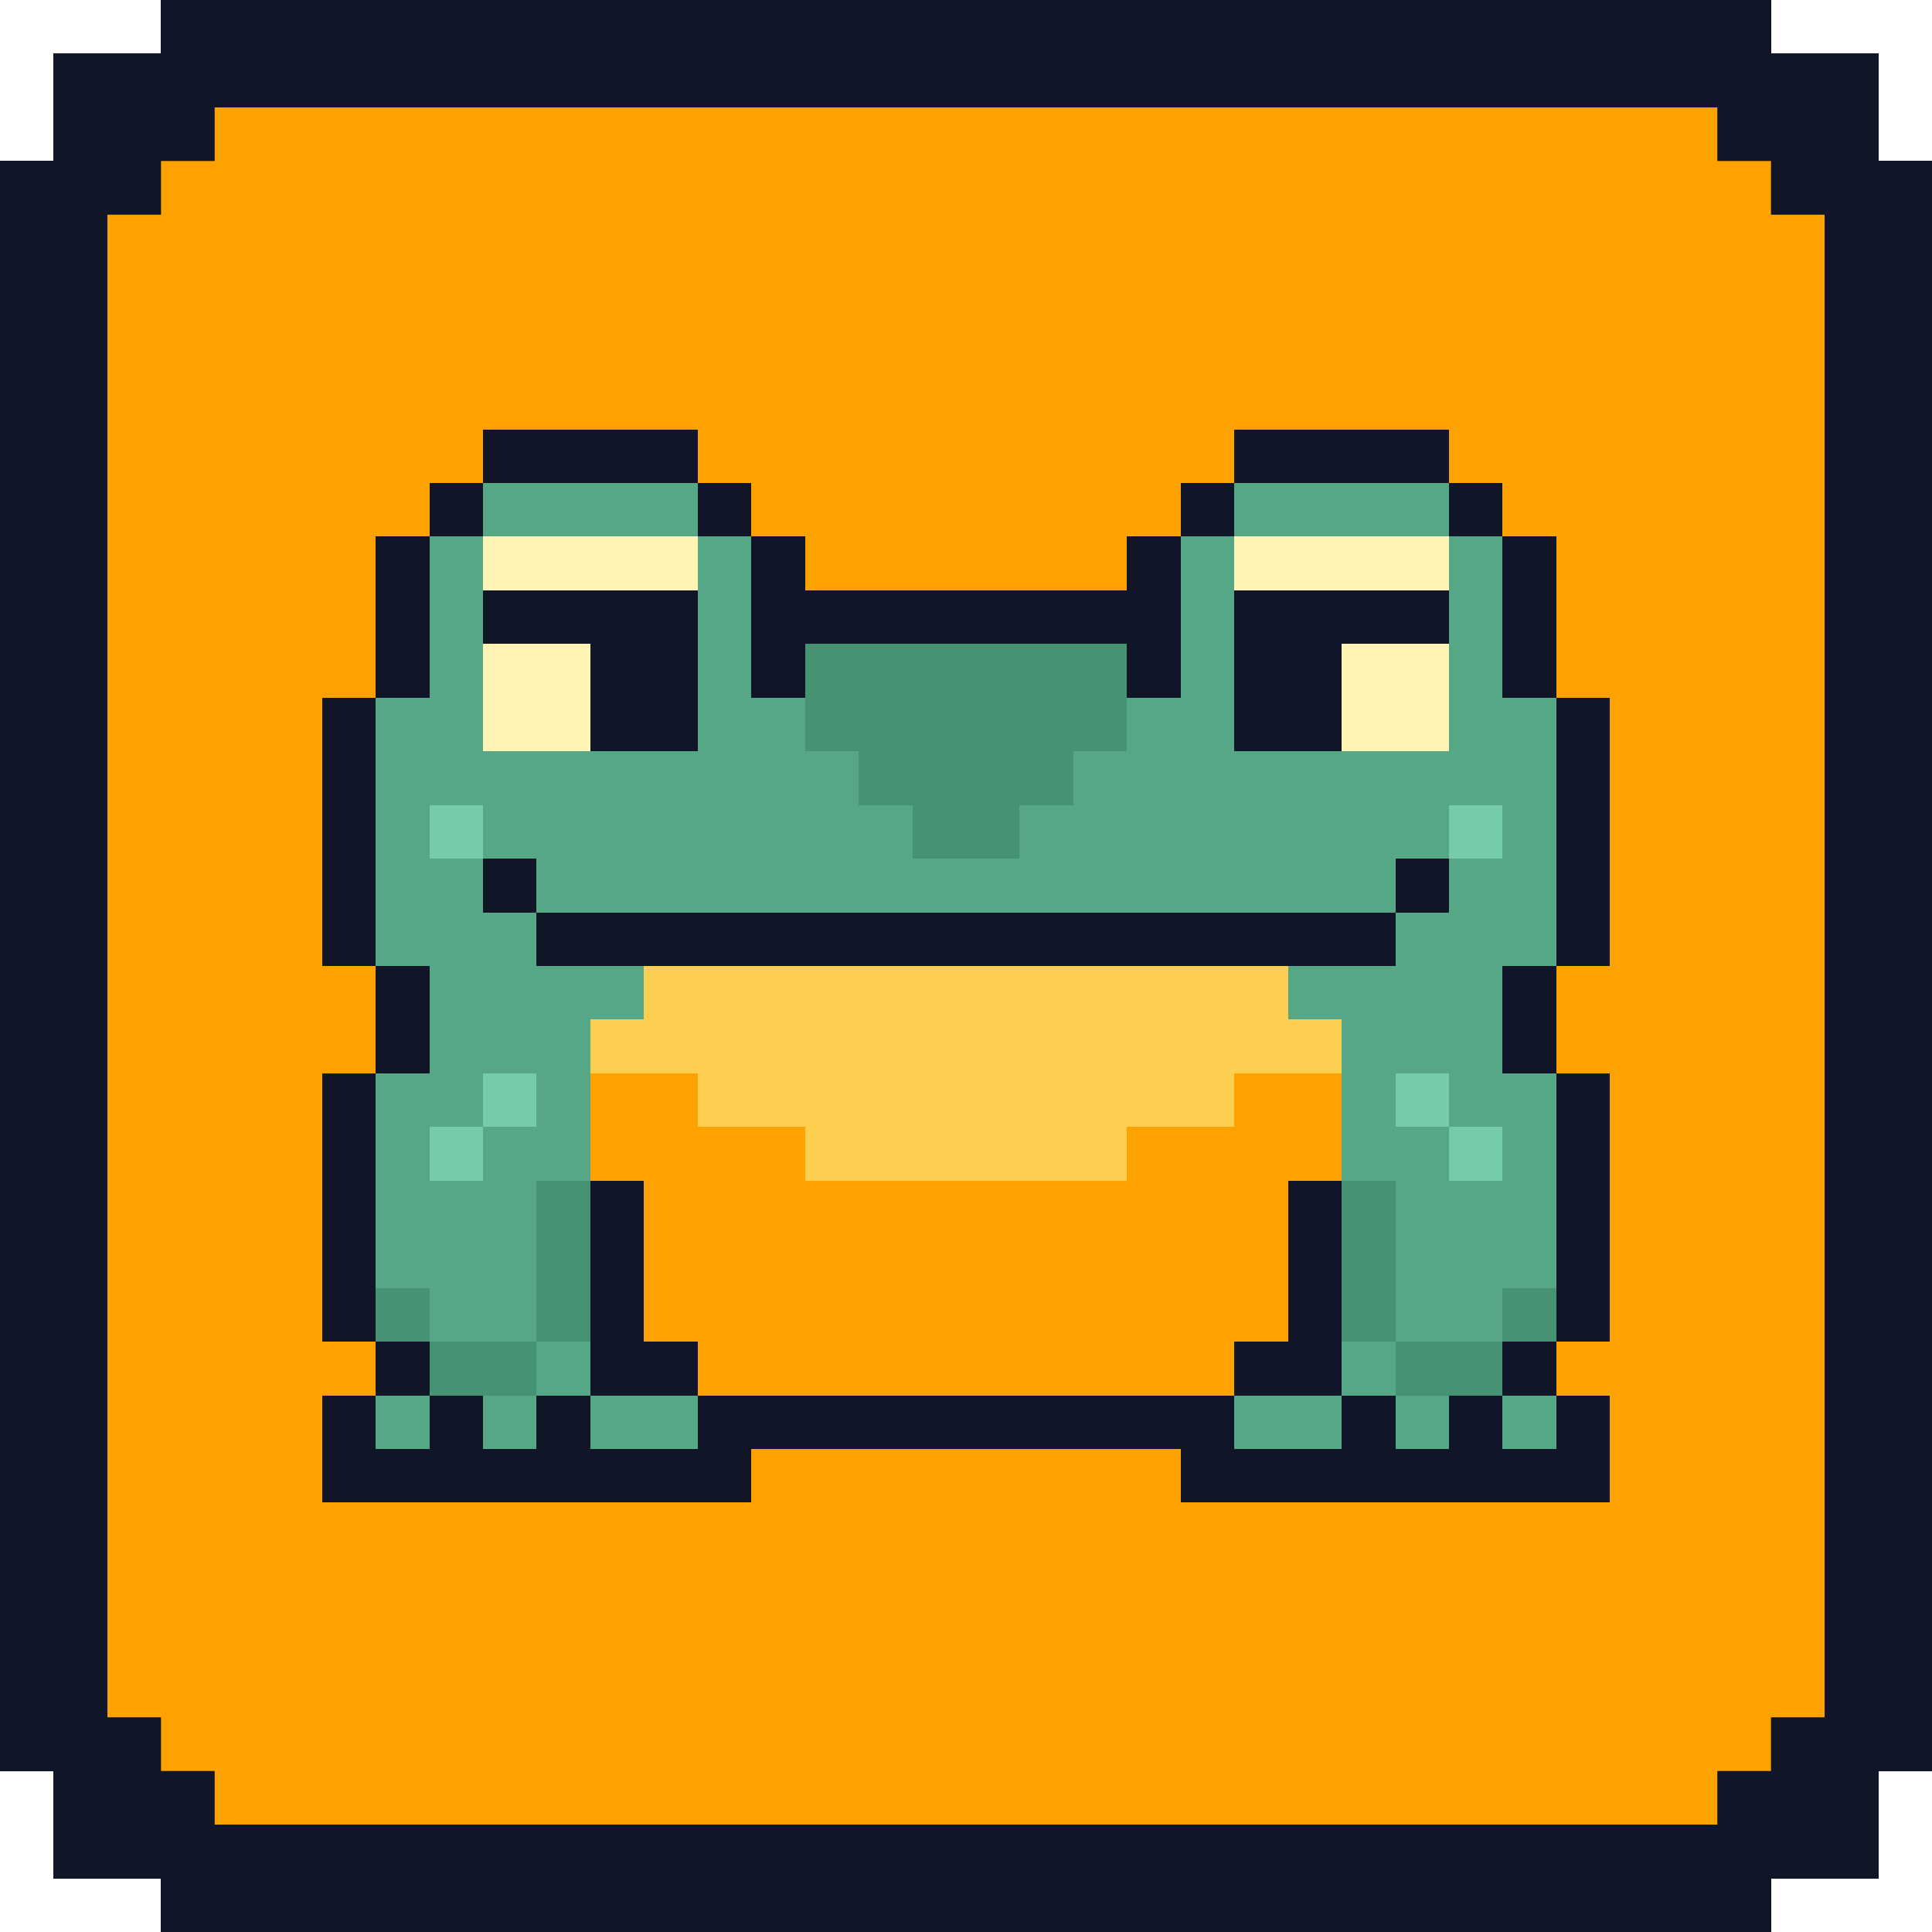
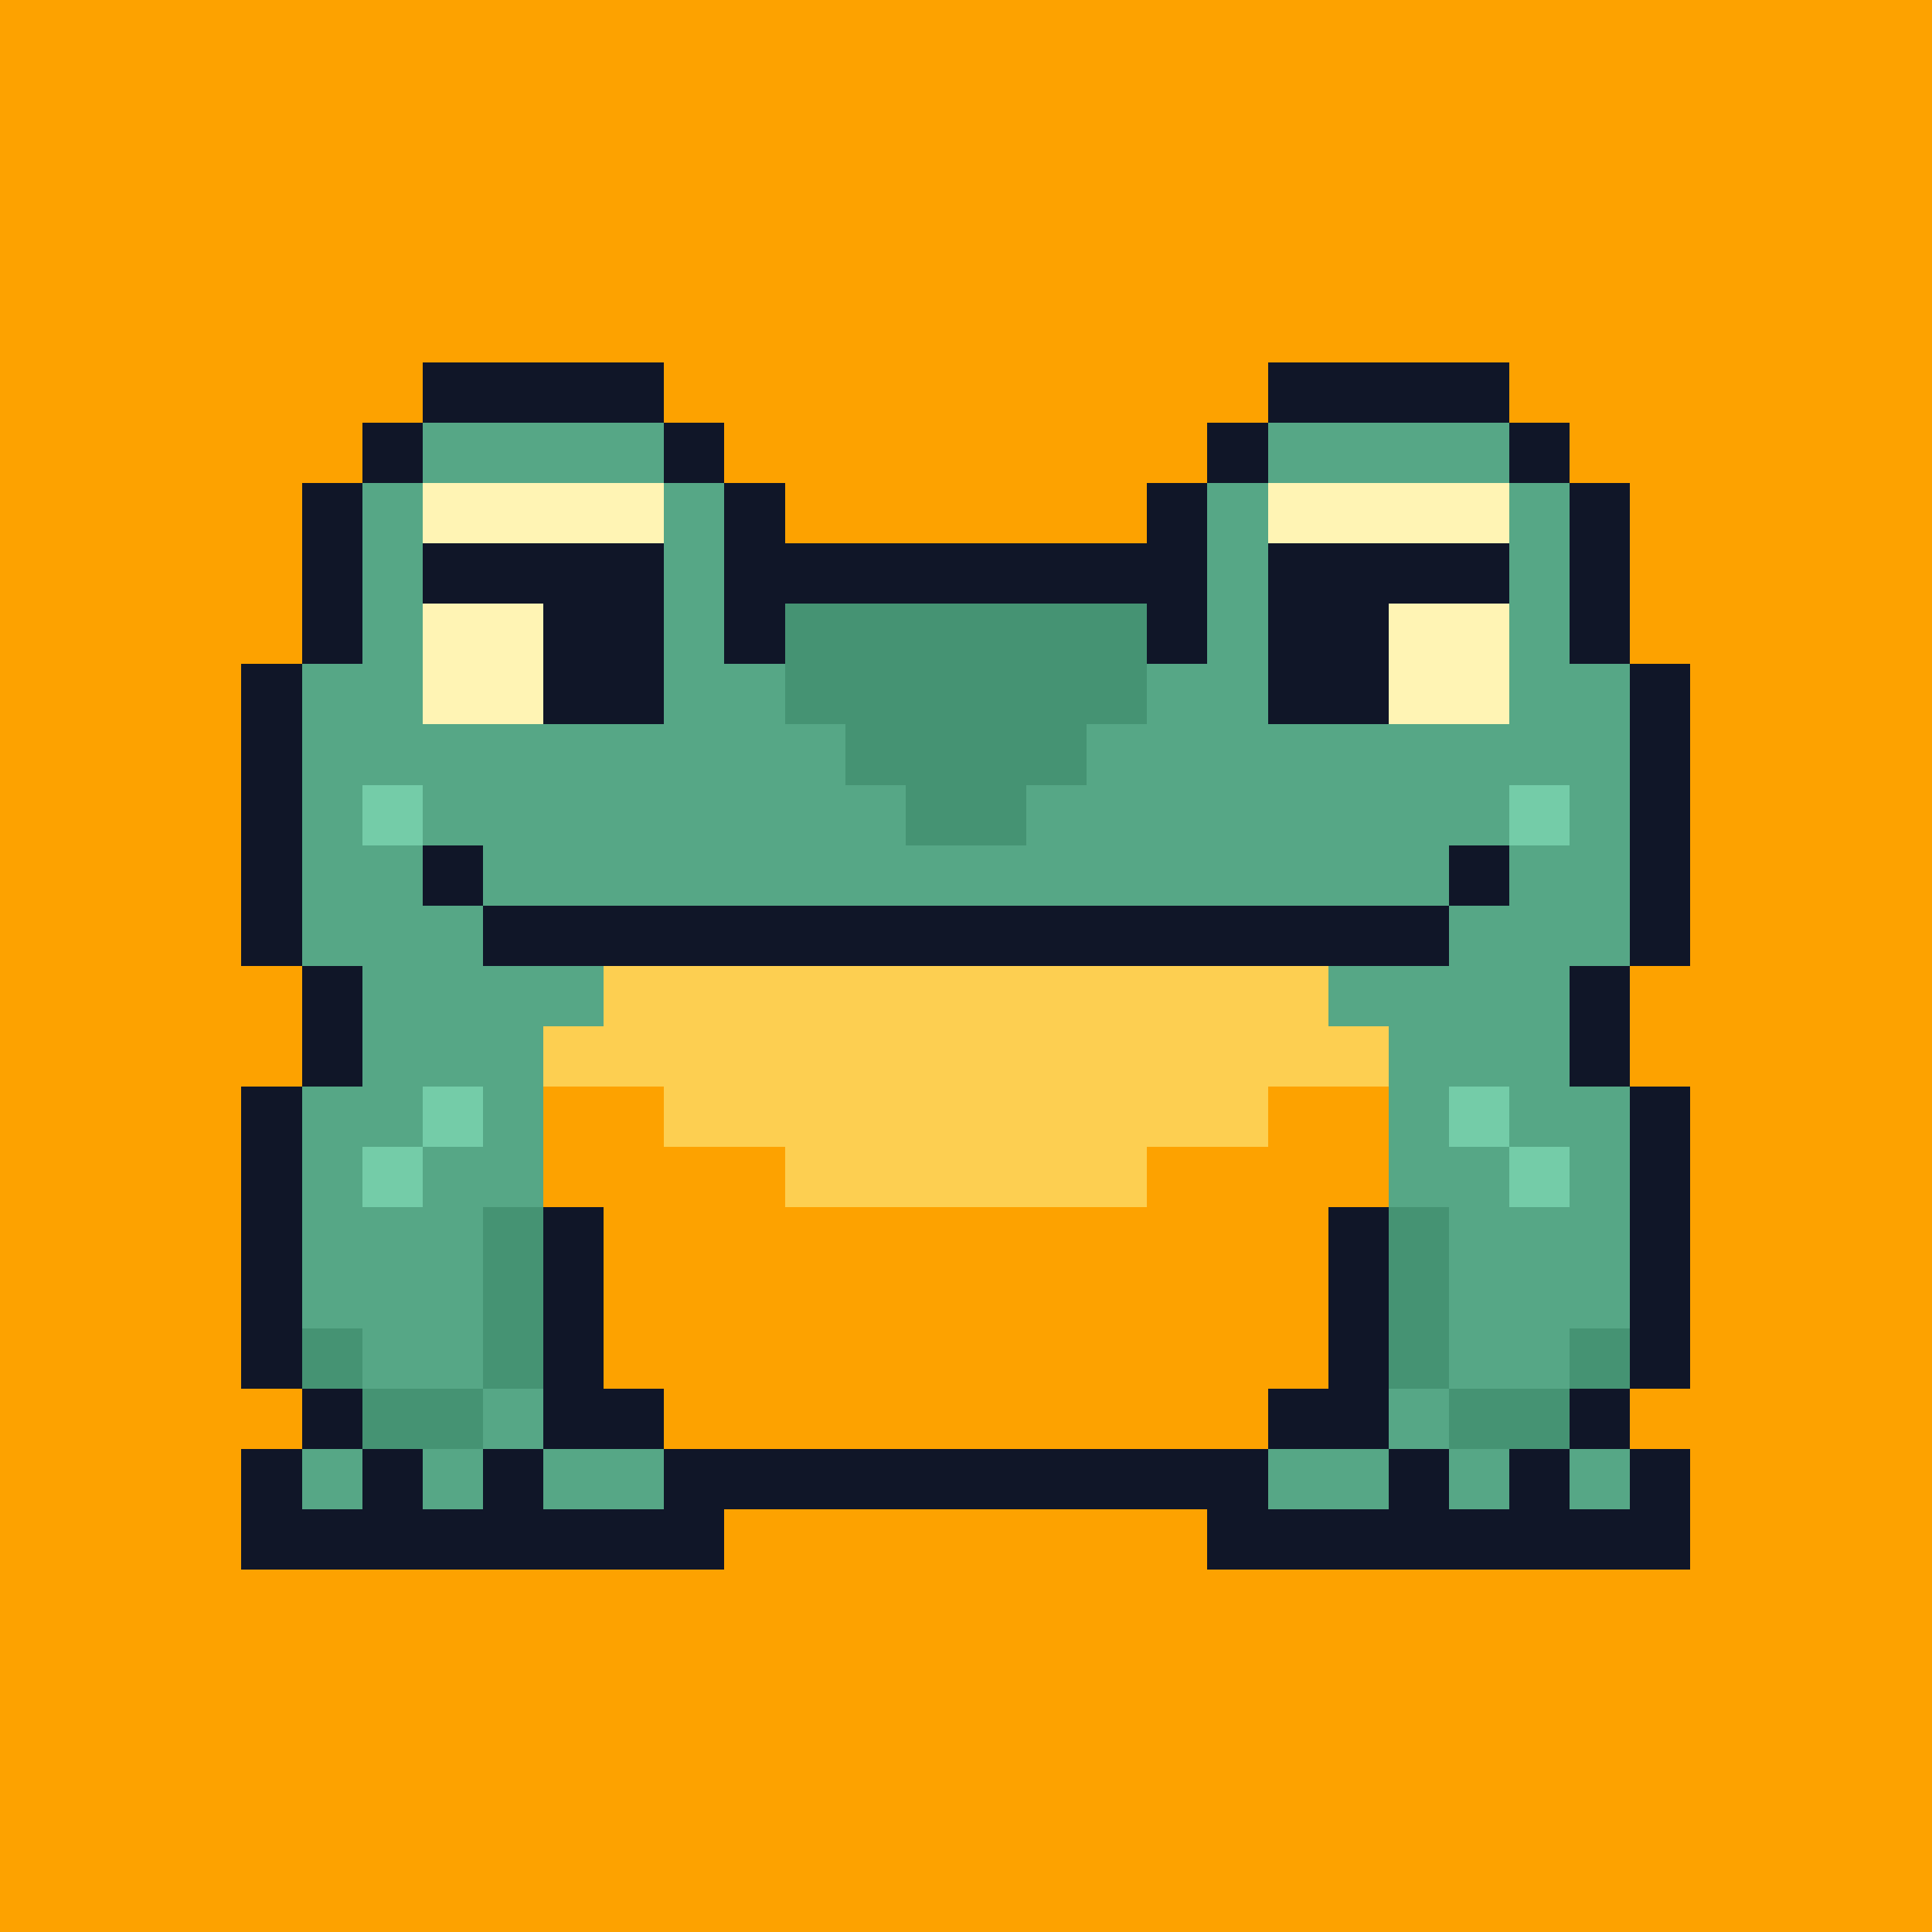
- <svg xmlns="http://www.w3.org/2000/svg" viewBox="0 0 36 36" width="360" height="360" shape-rendering="crispEdges" role="img">
-   <defs>
-     <clipPath id="c">
-       <path d="M4 2H32V3H33V4H34V32H33V33H32V34H4V33H3V32H2V4H3V3H4Z" />
-     </clipPath>
-   </defs>
-   <path d="M3 0H33V1H35V3H36V33H35V35H33V36H3V35H1V33H0V3H1V1H3Z" fill="#101628" />
-   <g clip-path="url(#c)">
-     <g transform="translate(2,2)">
-       <rect x="0" y="0" width="32" height="1" fill="#fda200" />
-       <rect x="0" y="1" width="32" height="1" fill="#fda200" />
-       <rect x="0" y="2" width="32" height="1" fill="#fda200" />
-       <rect x="0" y="3" width="32" height="1" fill="#fda200" />
-       <rect x="0" y="4" width="32" height="1" fill="#fda200" />
-       <rect x="0" y="5" width="32" height="1" fill="#fda200" />
-       <rect x="0" y="6" width="7" height="1" fill="#fda200" />
-       <rect x="7" y="6" width="4" height="1" fill="#101628" />
-       <rect x="11" y="6" width="10" height="1" fill="#fda200" />
-       <rect x="21" y="6" width="4" height="1" fill="#101628" />
-       <rect x="25" y="6" width="7" height="1" fill="#fda200" />
-       <rect x="0" y="7" width="6" height="1" fill="#fda200" />
-       <rect x="6" y="7" width="1" height="1" fill="#101628" />
-       <rect x="7" y="7" width="4" height="1" fill="#56a786" />
-       <rect x="11" y="7" width="1" height="1" fill="#101628" />
-       <rect x="12" y="7" width="8" height="1" fill="#fda200" />
-       <rect x="20" y="7" width="1" height="1" fill="#101628" />
-       <rect x="21" y="7" width="4" height="1" fill="#56a786" />
-       <rect x="25" y="7" width="1" height="1" fill="#101628" />
-       <rect x="26" y="7" width="6" height="1" fill="#fda200" />
-       <rect x="0" y="8" width="5" height="1" fill="#fda200" />
-       <rect x="5" y="8" width="1" height="1" fill="#101628" />
-       <rect x="6" y="8" width="1" height="1" fill="#56a786" />
-       <rect x="7" y="8" width="4" height="1" fill="#fff4b4" />
-       <rect x="11" y="8" width="1" height="1" fill="#56a786" />
-       <rect x="12" y="8" width="1" height="1" fill="#101628" />
-       <rect x="13" y="8" width="6" height="1" fill="#fda200" />
-       <rect x="19" y="8" width="1" height="1" fill="#101628" />
-       <rect x="20" y="8" width="1" height="1" fill="#56a786" />
-       <rect x="21" y="8" width="4" height="1" fill="#fff4b4" />
-       <rect x="25" y="8" width="1" height="1" fill="#56a786" />
-       <rect x="26" y="8" width="1" height="1" fill="#101628" />
-       <rect x="27" y="8" width="5" height="1" fill="#fda200" />
-       <rect x="0" y="9" width="5" height="1" fill="#fda200" />
-       <rect x="5" y="9" width="1" height="1" fill="#101628" />
-       <rect x="6" y="9" width="1" height="1" fill="#56a786" />
-       <rect x="7" y="9" width="4" height="1" fill="#101628" />
-       <rect x="11" y="9" width="1" height="1" fill="#56a786" />
-       <rect x="12" y="9" width="8" height="1" fill="#101628" />
-       <rect x="20" y="9" width="1" height="1" fill="#56a786" />
-       <rect x="21" y="9" width="4" height="1" fill="#101628" />
-       <rect x="25" y="9" width="1" height="1" fill="#56a786" />
-       <rect x="26" y="9" width="1" height="1" fill="#101628" />
-       <rect x="27" y="9" width="5" height="1" fill="#fda200" />
-       <rect x="0" y="10" width="5" height="1" fill="#fda200" />
-       <rect x="5" y="10" width="1" height="1" fill="#101628" />
-       <rect x="6" y="10" width="1" height="1" fill="#56a786" />
-       <rect x="7" y="10" width="2" height="1" fill="#fff4b4" />
-       <rect x="9" y="10" width="2" height="1" fill="#101628" />
-       <rect x="11" y="10" width="1" height="1" fill="#56a786" />
-       <rect x="12" y="10" width="1" height="1" fill="#101628" />
-       <rect x="13" y="10" width="6" height="1" fill="#459373" />
-       <rect x="19" y="10" width="1" height="1" fill="#101628" />
-       <rect x="20" y="10" width="1" height="1" fill="#56a786" />
-       <rect x="21" y="10" width="2" height="1" fill="#101628" />
-       <rect x="23" y="10" width="2" height="1" fill="#fff4b4" />
-       <rect x="25" y="10" width="1" height="1" fill="#56a786" />
-       <rect x="26" y="10" width="1" height="1" fill="#101628" />
-       <rect x="27" y="10" width="5" height="1" fill="#fda200" />
-       <rect x="0" y="11" width="4" height="1" fill="#fda200" />
-       <rect x="4" y="11" width="1" height="1" fill="#101628" />
-       <rect x="5" y="11" width="2" height="1" fill="#56a786" />
-       <rect x="7" y="11" width="2" height="1" fill="#fff4b4" />
-       <rect x="9" y="11" width="2" height="1" fill="#101628" />
-       <rect x="11" y="11" width="2" height="1" fill="#56a786" />
-       <rect x="13" y="11" width="6" height="1" fill="#459373" />
-       <rect x="19" y="11" width="2" height="1" fill="#56a786" />
-       <rect x="21" y="11" width="2" height="1" fill="#101628" />
-       <rect x="23" y="11" width="2" height="1" fill="#fff4b4" />
-       <rect x="25" y="11" width="2" height="1" fill="#56a786" />
-       <rect x="27" y="11" width="1" height="1" fill="#101628" />
-       <rect x="28" y="11" width="4" height="1" fill="#fda200" />
-       <rect x="0" y="12" width="4" height="1" fill="#fda200" />
-       <rect x="4" y="12" width="1" height="1" fill="#101628" />
-       <rect x="5" y="12" width="9" height="1" fill="#56a786" />
-       <rect x="14" y="12" width="4" height="1" fill="#459373" />
-       <rect x="18" y="12" width="9" height="1" fill="#56a786" />
-       <rect x="27" y="12" width="1" height="1" fill="#101628" />
-       <rect x="28" y="12" width="4" height="1" fill="#fda200" />
-       <rect x="0" y="13" width="4" height="1" fill="#fda200" />
-       <rect x="4" y="13" width="1" height="1" fill="#101628" />
-       <rect x="5" y="13" width="1" height="1" fill="#56a786" />
-       <rect x="6" y="13" width="1" height="1" fill="#74cca8" />
-       <rect x="7" y="13" width="8" height="1" fill="#56a786" />
-       <rect x="15" y="13" width="2" height="1" fill="#459373" />
-       <rect x="17" y="13" width="8" height="1" fill="#56a786" />
-       <rect x="25" y="13" width="1" height="1" fill="#74cca8" />
-       <rect x="26" y="13" width="1" height="1" fill="#56a786" />
-       <rect x="27" y="13" width="1" height="1" fill="#101628" />
-       <rect x="28" y="13" width="4" height="1" fill="#fda200" />
-       <rect x="0" y="14" width="4" height="1" fill="#fda200" />
-       <rect x="4" y="14" width="1" height="1" fill="#101628" />
-       <rect x="5" y="14" width="2" height="1" fill="#56a786" />
-       <rect x="7" y="14" width="1" height="1" fill="#101628" />
-       <rect x="8" y="14" width="16" height="1" fill="#56a786" />
-       <rect x="24" y="14" width="1" height="1" fill="#101628" />
-       <rect x="25" y="14" width="2" height="1" fill="#56a786" />
-       <rect x="27" y="14" width="1" height="1" fill="#101628" />
-       <rect x="28" y="14" width="4" height="1" fill="#fda200" />
-       <rect x="0" y="15" width="4" height="1" fill="#fda200" />
-       <rect x="4" y="15" width="1" height="1" fill="#101628" />
-       <rect x="5" y="15" width="3" height="1" fill="#56a786" />
-       <rect x="8" y="15" width="16" height="1" fill="#101628" />
-       <rect x="24" y="15" width="3" height="1" fill="#56a786" />
-       <rect x="27" y="15" width="1" height="1" fill="#101628" />
-       <rect x="28" y="15" width="4" height="1" fill="#fda200" />
-       <rect x="0" y="16" width="5" height="1" fill="#fda200" />
-       <rect x="5" y="16" width="1" height="1" fill="#101628" />
-       <rect x="6" y="16" width="4" height="1" fill="#56a786" />
-       <rect x="10" y="16" width="12" height="1" fill="#fdcf51" />
-       <rect x="22" y="16" width="4" height="1" fill="#56a786" />
-       <rect x="26" y="16" width="1" height="1" fill="#101628" />
-       <rect x="27" y="16" width="5" height="1" fill="#fda200" />
-       <rect x="0" y="17" width="5" height="1" fill="#fda200" />
-       <rect x="5" y="17" width="1" height="1" fill="#101628" />
-       <rect x="6" y="17" width="3" height="1" fill="#56a786" />
-       <rect x="9" y="17" width="14" height="1" fill="#fdcf51" />
-       <rect x="23" y="17" width="3" height="1" fill="#56a786" />
-       <rect x="26" y="17" width="1" height="1" fill="#101628" />
-       <rect x="27" y="17" width="5" height="1" fill="#fda200" />
-       <rect x="0" y="18" width="4" height="1" fill="#fda200" />
-       <rect x="4" y="18" width="1" height="1" fill="#101628" />
-       <rect x="5" y="18" width="2" height="1" fill="#56a786" />
-       <rect x="7" y="18" width="1" height="1" fill="#74cca8" />
-       <rect x="8" y="18" width="1" height="1" fill="#56a786" />
-       <rect x="9" y="18" width="2" height="1" fill="#fda200" />
-       <rect x="11" y="18" width="10" height="1" fill="#fdcf51" />
-       <rect x="21" y="18" width="2" height="1" fill="#fda200" />
-       <rect x="23" y="18" width="1" height="1" fill="#56a786" />
-       <rect x="24" y="18" width="1" height="1" fill="#74cca8" />
-       <rect x="25" y="18" width="2" height="1" fill="#56a786" />
-       <rect x="27" y="18" width="1" height="1" fill="#101628" />
-       <rect x="28" y="18" width="4" height="1" fill="#fda200" />
-       <rect x="0" y="19" width="4" height="1" fill="#fda200" />
-       <rect x="4" y="19" width="1" height="1" fill="#101628" />
-       <rect x="5" y="19" width="1" height="1" fill="#56a786" />
-       <rect x="6" y="19" width="1" height="1" fill="#74cca8" />
-       <rect x="7" y="19" width="2" height="1" fill="#56a786" />
-       <rect x="9" y="19" width="4" height="1" fill="#fda200" />
-       <rect x="13" y="19" width="6" height="1" fill="#fdcf51" />
-       <rect x="19" y="19" width="4" height="1" fill="#fda200" />
-       <rect x="23" y="19" width="2" height="1" fill="#56a786" />
-       <rect x="25" y="19" width="1" height="1" fill="#74cca8" />
-       <rect x="26" y="19" width="1" height="1" fill="#56a786" />
-       <rect x="27" y="19" width="1" height="1" fill="#101628" />
-       <rect x="28" y="19" width="4" height="1" fill="#fda200" />
-       <rect x="0" y="20" width="4" height="1" fill="#fda200" />
-       <rect x="4" y="20" width="1" height="1" fill="#101628" />
-       <rect x="5" y="20" width="3" height="1" fill="#56a786" />
-       <rect x="8" y="20" width="1" height="1" fill="#459373" />
-       <rect x="9" y="20" width="1" height="1" fill="#101628" />
-       <rect x="10" y="20" width="12" height="1" fill="#fda200" />
-       <rect x="22" y="20" width="1" height="1" fill="#101628" />
-       <rect x="23" y="20" width="1" height="1" fill="#459373" />
-       <rect x="24" y="20" width="3" height="1" fill="#56a786" />
-       <rect x="27" y="20" width="1" height="1" fill="#101628" />
-       <rect x="28" y="20" width="4" height="1" fill="#fda200" />
-       <rect x="0" y="21" width="4" height="1" fill="#fda200" />
-       <rect x="4" y="21" width="1" height="1" fill="#101628" />
-       <rect x="5" y="21" width="3" height="1" fill="#56a786" />
-       <rect x="8" y="21" width="1" height="1" fill="#459373" />
-       <rect x="9" y="21" width="1" height="1" fill="#101628" />
-       <rect x="10" y="21" width="12" height="1" fill="#fda200" />
-       <rect x="22" y="21" width="1" height="1" fill="#101628" />
-       <rect x="23" y="21" width="1" height="1" fill="#459373" />
-       <rect x="24" y="21" width="3" height="1" fill="#56a786" />
-       <rect x="27" y="21" width="1" height="1" fill="#101628" />
-       <rect x="28" y="21" width="4" height="1" fill="#fda200" />
-       <rect x="0" y="22" width="4" height="1" fill="#fda200" />
-       <rect x="4" y="22" width="1" height="1" fill="#101628" />
-       <rect x="5" y="22" width="1" height="1" fill="#459373" />
-       <rect x="6" y="22" width="2" height="1" fill="#56a786" />
-       <rect x="8" y="22" width="1" height="1" fill="#459373" />
-       <rect x="9" y="22" width="1" height="1" fill="#101628" />
-       <rect x="10" y="22" width="12" height="1" fill="#fda200" />
-       <rect x="22" y="22" width="1" height="1" fill="#101628" />
-       <rect x="23" y="22" width="1" height="1" fill="#459373" />
-       <rect x="24" y="22" width="2" height="1" fill="#56a786" />
-       <rect x="26" y="22" width="1" height="1" fill="#459373" />
-       <rect x="27" y="22" width="1" height="1" fill="#101628" />
-       <rect x="28" y="22" width="4" height="1" fill="#fda200" />
-       <rect x="0" y="23" width="5" height="1" fill="#fda200" />
-       <rect x="5" y="23" width="1" height="1" fill="#101628" />
-       <rect x="6" y="23" width="2" height="1" fill="#459373" />
-       <rect x="8" y="23" width="1" height="1" fill="#56a786" />
-       <rect x="9" y="23" width="2" height="1" fill="#101628" />
-       <rect x="11" y="23" width="10" height="1" fill="#fda200" />
-       <rect x="21" y="23" width="2" height="1" fill="#101628" />
-       <rect x="23" y="23" width="1" height="1" fill="#56a786" />
-       <rect x="24" y="23" width="2" height="1" fill="#459373" />
-       <rect x="26" y="23" width="1" height="1" fill="#101628" />
-       <rect x="27" y="23" width="5" height="1" fill="#fda200" />
-       <rect x="0" y="24" width="4" height="1" fill="#fda200" />
-       <rect x="4" y="24" width="1" height="1" fill="#101628" />
-       <rect x="5" y="24" width="1" height="1" fill="#56a786" />
-       <rect x="6" y="24" width="1" height="1" fill="#101628" />
-       <rect x="7" y="24" width="1" height="1" fill="#56a786" />
-       <rect x="8" y="24" width="1" height="1" fill="#101628" />
-       <rect x="9" y="24" width="2" height="1" fill="#56a786" />
-       <rect x="11" y="24" width="10" height="1" fill="#101628" />
-       <rect x="21" y="24" width="2" height="1" fill="#56a786" />
-       <rect x="23" y="24" width="1" height="1" fill="#101628" />
-       <rect x="24" y="24" width="1" height="1" fill="#56a786" />
-       <rect x="25" y="24" width="1" height="1" fill="#101628" />
-       <rect x="26" y="24" width="1" height="1" fill="#56a786" />
-       <rect x="27" y="24" width="1" height="1" fill="#101628" />
-       <rect x="28" y="24" width="4" height="1" fill="#fda200" />
-       <rect x="0" y="25" width="4" height="1" fill="#fda200" />
-       <rect x="4" y="25" width="8" height="1" fill="#101628" />
-       <rect x="12" y="25" width="8" height="1" fill="#fda200" />
-       <rect x="20" y="25" width="8" height="1" fill="#101628" />
-       <rect x="28" y="25" width="4" height="1" fill="#fda200" />
-       <rect x="0" y="26" width="32" height="1" fill="#fda200" />
-       <rect x="0" y="27" width="32" height="1" fill="#fda200" />
-       <rect x="0" y="28" width="32" height="1" fill="#fda200" />
-       <rect x="0" y="29" width="32" height="1" fill="#fda200" />
-       <rect x="0" y="30" width="32" height="1" fill="#fda200" />
-       <rect x="0" y="31" width="32" height="1" fill="#fda200" />
-     </g>
-   </g>
+ <svg xmlns="http://www.w3.org/2000/svg" viewBox="0 0 32 32" width="32" height="32" shape-rendering="crispEdges" role="img">
+   <rect x="0" y="0" width="32" height="1" fill="#fda200" />
+   <rect x="0" y="1" width="32" height="1" fill="#fda200" />
+   <rect x="0" y="2" width="32" height="1" fill="#fda200" />
+   <rect x="0" y="3" width="32" height="1" fill="#fda200" />
+   <rect x="0" y="4" width="32" height="1" fill="#fda200" />
+   <rect x="0" y="5" width="32" height="1" fill="#fda200" />
+   <rect x="0" y="6" width="7" height="1" fill="#fda200" />
+   <rect x="7" y="6" width="4" height="1" fill="#101628" />
+   <rect x="11" y="6" width="10" height="1" fill="#fda200" />
+   <rect x="21" y="6" width="4" height="1" fill="#101628" />
+   <rect x="25" y="6" width="7" height="1" fill="#fda200" />
+   <rect x="0" y="7" width="6" height="1" fill="#fda200" />
+   <rect x="6" y="7" width="1" height="1" fill="#101628" />
+   <rect x="7" y="7" width="4" height="1" fill="#56a786" />
+   <rect x="11" y="7" width="1" height="1" fill="#101628" />
+   <rect x="12" y="7" width="8" height="1" fill="#fda200" />
+   <rect x="20" y="7" width="1" height="1" fill="#101628" />
+   <rect x="21" y="7" width="4" height="1" fill="#56a786" />
+   <rect x="25" y="7" width="1" height="1" fill="#101628" />
+   <rect x="26" y="7" width="6" height="1" fill="#fda200" />
+   <rect x="0" y="8" width="5" height="1" fill="#fda200" />
+   <rect x="5" y="8" width="1" height="1" fill="#101628" />
+   <rect x="6" y="8" width="1" height="1" fill="#56a786" />
+   <rect x="7" y="8" width="4" height="1" fill="#fff4b4" />
+   <rect x="11" y="8" width="1" height="1" fill="#56a786" />
+   <rect x="12" y="8" width="1" height="1" fill="#101628" />
+   <rect x="13" y="8" width="6" height="1" fill="#fda200" />
+   <rect x="19" y="8" width="1" height="1" fill="#101628" />
+   <rect x="20" y="8" width="1" height="1" fill="#56a786" />
+   <rect x="21" y="8" width="4" height="1" fill="#fff4b4" />
+   <rect x="25" y="8" width="1" height="1" fill="#56a786" />
+   <rect x="26" y="8" width="1" height="1" fill="#101628" />
+   <rect x="27" y="8" width="5" height="1" fill="#fda200" />
+   <rect x="0" y="9" width="5" height="1" fill="#fda200" />
+   <rect x="5" y="9" width="1" height="1" fill="#101628" />
+   <rect x="6" y="9" width="1" height="1" fill="#56a786" />
+   <rect x="7" y="9" width="4" height="1" fill="#101628" />
+   <rect x="11" y="9" width="1" height="1" fill="#56a786" />
+   <rect x="12" y="9" width="8" height="1" fill="#101628" />
+   <rect x="20" y="9" width="1" height="1" fill="#56a786" />
+   <rect x="21" y="9" width="4" height="1" fill="#101628" />
+   <rect x="25" y="9" width="1" height="1" fill="#56a786" />
+   <rect x="26" y="9" width="1" height="1" fill="#101628" />
+   <rect x="27" y="9" width="5" height="1" fill="#fda200" />
+   <rect x="0" y="10" width="5" height="1" fill="#fda200" />
+   <rect x="5" y="10" width="1" height="1" fill="#101628" />
+   <rect x="6" y="10" width="1" height="1" fill="#56a786" />
+   <rect x="7" y="10" width="2" height="1" fill="#fff4b4" />
+   <rect x="9" y="10" width="2" height="1" fill="#101628" />
+   <rect x="11" y="10" width="1" height="1" fill="#56a786" />
+   <rect x="12" y="10" width="1" height="1" fill="#101628" />
+   <rect x="13" y="10" width="6" height="1" fill="#459373" />
+   <rect x="19" y="10" width="1" height="1" fill="#101628" />
+   <rect x="20" y="10" width="1" height="1" fill="#56a786" />
+   <rect x="21" y="10" width="2" height="1" fill="#101628" />
+   <rect x="23" y="10" width="2" height="1" fill="#fff4b4" />
+   <rect x="25" y="10" width="1" height="1" fill="#56a786" />
+   <rect x="26" y="10" width="1" height="1" fill="#101628" />
+   <rect x="27" y="10" width="5" height="1" fill="#fda200" />
+   <rect x="0" y="11" width="4" height="1" fill="#fda200" />
+   <rect x="4" y="11" width="1" height="1" fill="#101628" />
+   <rect x="5" y="11" width="2" height="1" fill="#56a786" />
+   <rect x="7" y="11" width="2" height="1" fill="#fff4b4" />
+   <rect x="9" y="11" width="2" height="1" fill="#101628" />
+   <rect x="11" y="11" width="2" height="1" fill="#56a786" />
+   <rect x="13" y="11" width="6" height="1" fill="#459373" />
+   <rect x="19" y="11" width="2" height="1" fill="#56a786" />
+   <rect x="21" y="11" width="2" height="1" fill="#101628" />
+   <rect x="23" y="11" width="2" height="1" fill="#fff4b4" />
+   <rect x="25" y="11" width="2" height="1" fill="#56a786" />
+   <rect x="27" y="11" width="1" height="1" fill="#101628" />
+   <rect x="28" y="11" width="4" height="1" fill="#fda200" />
+   <rect x="0" y="12" width="4" height="1" fill="#fda200" />
+   <rect x="4" y="12" width="1" height="1" fill="#101628" />
+   <rect x="5" y="12" width="9" height="1" fill="#56a786" />
+   <rect x="14" y="12" width="4" height="1" fill="#459373" />
+   <rect x="18" y="12" width="9" height="1" fill="#56a786" />
+   <rect x="27" y="12" width="1" height="1" fill="#101628" />
+   <rect x="28" y="12" width="4" height="1" fill="#fda200" />
+   <rect x="0" y="13" width="4" height="1" fill="#fda200" />
+   <rect x="4" y="13" width="1" height="1" fill="#101628" />
+   <rect x="5" y="13" width="1" height="1" fill="#56a786" />
+   <rect x="6" y="13" width="1" height="1" fill="#74cca8" />
+   <rect x="7" y="13" width="8" height="1" fill="#56a786" />
+   <rect x="15" y="13" width="2" height="1" fill="#459373" />
+   <rect x="17" y="13" width="8" height="1" fill="#56a786" />
+   <rect x="25" y="13" width="1" height="1" fill="#74cca8" />
+   <rect x="26" y="13" width="1" height="1" fill="#56a786" />
+   <rect x="27" y="13" width="1" height="1" fill="#101628" />
+   <rect x="28" y="13" width="4" height="1" fill="#fda200" />
+   <rect x="0" y="14" width="4" height="1" fill="#fda200" />
+   <rect x="4" y="14" width="1" height="1" fill="#101628" />
+   <rect x="5" y="14" width="2" height="1" fill="#56a786" />
+   <rect x="7" y="14" width="1" height="1" fill="#101628" />
+   <rect x="8" y="14" width="16" height="1" fill="#56a786" />
+   <rect x="24" y="14" width="1" height="1" fill="#101628" />
+   <rect x="25" y="14" width="2" height="1" fill="#56a786" />
+   <rect x="27" y="14" width="1" height="1" fill="#101628" />
+   <rect x="28" y="14" width="4" height="1" fill="#fda200" />
+   <rect x="0" y="15" width="4" height="1" fill="#fda200" />
+   <rect x="4" y="15" width="1" height="1" fill="#101628" />
+   <rect x="5" y="15" width="3" height="1" fill="#56a786" />
+   <rect x="8" y="15" width="16" height="1" fill="#101628" />
+   <rect x="24" y="15" width="3" height="1" fill="#56a786" />
+   <rect x="27" y="15" width="1" height="1" fill="#101628" />
+   <rect x="28" y="15" width="4" height="1" fill="#fda200" />
+   <rect x="0" y="16" width="5" height="1" fill="#fda200" />
+   <rect x="5" y="16" width="1" height="1" fill="#101628" />
+   <rect x="6" y="16" width="4" height="1" fill="#56a786" />
+   <rect x="10" y="16" width="12" height="1" fill="#fdcf51" />
+   <rect x="22" y="16" width="4" height="1" fill="#56a786" />
+   <rect x="26" y="16" width="1" height="1" fill="#101628" />
+   <rect x="27" y="16" width="5" height="1" fill="#fda200" />
+   <rect x="0" y="17" width="5" height="1" fill="#fda200" />
+   <rect x="5" y="17" width="1" height="1" fill="#101628" />
+   <rect x="6" y="17" width="3" height="1" fill="#56a786" />
+   <rect x="9" y="17" width="14" height="1" fill="#fdcf51" />
+   <rect x="23" y="17" width="3" height="1" fill="#56a786" />
+   <rect x="26" y="17" width="1" height="1" fill="#101628" />
+   <rect x="27" y="17" width="5" height="1" fill="#fda200" />
+   <rect x="0" y="18" width="4" height="1" fill="#fda200" />
+   <rect x="4" y="18" width="1" height="1" fill="#101628" />
+   <rect x="5" y="18" width="2" height="1" fill="#56a786" />
+   <rect x="7" y="18" width="1" height="1" fill="#74cca8" />
+   <rect x="8" y="18" width="1" height="1" fill="#56a786" />
+   <rect x="9" y="18" width="2" height="1" fill="#fda200" />
+   <rect x="11" y="18" width="10" height="1" fill="#fdcf51" />
+   <rect x="21" y="18" width="2" height="1" fill="#fda200" />
+   <rect x="23" y="18" width="1" height="1" fill="#56a786" />
+   <rect x="24" y="18" width="1" height="1" fill="#74cca8" />
+   <rect x="25" y="18" width="2" height="1" fill="#56a786" />
+   <rect x="27" y="18" width="1" height="1" fill="#101628" />
+   <rect x="28" y="18" width="4" height="1" fill="#fda200" />
+   <rect x="0" y="19" width="4" height="1" fill="#fda200" />
+   <rect x="4" y="19" width="1" height="1" fill="#101628" />
+   <rect x="5" y="19" width="1" height="1" fill="#56a786" />
+   <rect x="6" y="19" width="1" height="1" fill="#74cca8" />
+   <rect x="7" y="19" width="2" height="1" fill="#56a786" />
+   <rect x="9" y="19" width="4" height="1" fill="#fda200" />
+   <rect x="13" y="19" width="6" height="1" fill="#fdcf51" />
+   <rect x="19" y="19" width="4" height="1" fill="#fda200" />
+   <rect x="23" y="19" width="2" height="1" fill="#56a786" />
+   <rect x="25" y="19" width="1" height="1" fill="#74cca8" />
+   <rect x="26" y="19" width="1" height="1" fill="#56a786" />
+   <rect x="27" y="19" width="1" height="1" fill="#101628" />
+   <rect x="28" y="19" width="4" height="1" fill="#fda200" />
+   <rect x="0" y="20" width="4" height="1" fill="#fda200" />
+   <rect x="4" y="20" width="1" height="1" fill="#101628" />
+   <rect x="5" y="20" width="3" height="1" fill="#56a786" />
+   <rect x="8" y="20" width="1" height="1" fill="#459373" />
+   <rect x="9" y="20" width="1" height="1" fill="#101628" />
+   <rect x="10" y="20" width="12" height="1" fill="#fda200" />
+   <rect x="22" y="20" width="1" height="1" fill="#101628" />
+   <rect x="23" y="20" width="1" height="1" fill="#459373" />
+   <rect x="24" y="20" width="3" height="1" fill="#56a786" />
+   <rect x="27" y="20" width="1" height="1" fill="#101628" />
+   <rect x="28" y="20" width="4" height="1" fill="#fda200" />
+   <rect x="0" y="21" width="4" height="1" fill="#fda200" />
+   <rect x="4" y="21" width="1" height="1" fill="#101628" />
+   <rect x="5" y="21" width="3" height="1" fill="#56a786" />
+   <rect x="8" y="21" width="1" height="1" fill="#459373" />
+   <rect x="9" y="21" width="1" height="1" fill="#101628" />
+   <rect x="10" y="21" width="12" height="1" fill="#fda200" />
+   <rect x="22" y="21" width="1" height="1" fill="#101628" />
+   <rect x="23" y="21" width="1" height="1" fill="#459373" />
+   <rect x="24" y="21" width="3" height="1" fill="#56a786" />
+   <rect x="27" y="21" width="1" height="1" fill="#101628" />
+   <rect x="28" y="21" width="4" height="1" fill="#fda200" />
+   <rect x="0" y="22" width="4" height="1" fill="#fda200" />
+   <rect x="4" y="22" width="1" height="1" fill="#101628" />
+   <rect x="5" y="22" width="1" height="1" fill="#459373" />
+   <rect x="6" y="22" width="2" height="1" fill="#56a786" />
+   <rect x="8" y="22" width="1" height="1" fill="#459373" />
+   <rect x="9" y="22" width="1" height="1" fill="#101628" />
+   <rect x="10" y="22" width="12" height="1" fill="#fda200" />
+   <rect x="22" y="22" width="1" height="1" fill="#101628" />
+   <rect x="23" y="22" width="1" height="1" fill="#459373" />
+   <rect x="24" y="22" width="2" height="1" fill="#56a786" />
+   <rect x="26" y="22" width="1" height="1" fill="#459373" />
+   <rect x="27" y="22" width="1" height="1" fill="#101628" />
+   <rect x="28" y="22" width="4" height="1" fill="#fda200" />
+   <rect x="0" y="23" width="5" height="1" fill="#fda200" />
+   <rect x="5" y="23" width="1" height="1" fill="#101628" />
+   <rect x="6" y="23" width="2" height="1" fill="#459373" />
+   <rect x="8" y="23" width="1" height="1" fill="#56a786" />
+   <rect x="9" y="23" width="2" height="1" fill="#101628" />
+   <rect x="11" y="23" width="10" height="1" fill="#fda200" />
+   <rect x="21" y="23" width="2" height="1" fill="#101628" />
+   <rect x="23" y="23" width="1" height="1" fill="#56a786" />
+   <rect x="24" y="23" width="2" height="1" fill="#459373" />
+   <rect x="26" y="23" width="1" height="1" fill="#101628" />
+   <rect x="27" y="23" width="5" height="1" fill="#fda200" />
+   <rect x="0" y="24" width="4" height="1" fill="#fda200" />
+   <rect x="4" y="24" width="1" height="1" fill="#101628" />
+   <rect x="5" y="24" width="1" height="1" fill="#56a786" />
+   <rect x="6" y="24" width="1" height="1" fill="#101628" />
+   <rect x="7" y="24" width="1" height="1" fill="#56a786" />
+   <rect x="8" y="24" width="1" height="1" fill="#101628" />
+   <rect x="9" y="24" width="2" height="1" fill="#56a786" />
+   <rect x="11" y="24" width="10" height="1" fill="#101628" />
+   <rect x="21" y="24" width="2" height="1" fill="#56a786" />
+   <rect x="23" y="24" width="1" height="1" fill="#101628" />
+   <rect x="24" y="24" width="1" height="1" fill="#56a786" />
+   <rect x="25" y="24" width="1" height="1" fill="#101628" />
+   <rect x="26" y="24" width="1" height="1" fill="#56a786" />
+   <rect x="27" y="24" width="1" height="1" fill="#101628" />
+   <rect x="28" y="24" width="4" height="1" fill="#fda200" />
+   <rect x="0" y="25" width="4" height="1" fill="#fda200" />
+   <rect x="4" y="25" width="8" height="1" fill="#101628" />
+   <rect x="12" y="25" width="8" height="1" fill="#fda200" />
+   <rect x="20" y="25" width="8" height="1" fill="#101628" />
+   <rect x="28" y="25" width="4" height="1" fill="#fda200" />
+   <rect x="0" y="26" width="32" height="1" fill="#fda200" />
+   <rect x="0" y="27" width="32" height="1" fill="#fda200" />
+   <rect x="0" y="28" width="32" height="1" fill="#fda200" />
+   <rect x="0" y="29" width="32" height="1" fill="#fda200" />
+   <rect x="0" y="30" width="32" height="1" fill="#fda200" />
+   <rect x="0" y="31" width="32" height="1" fill="#fda200" />
</svg>
